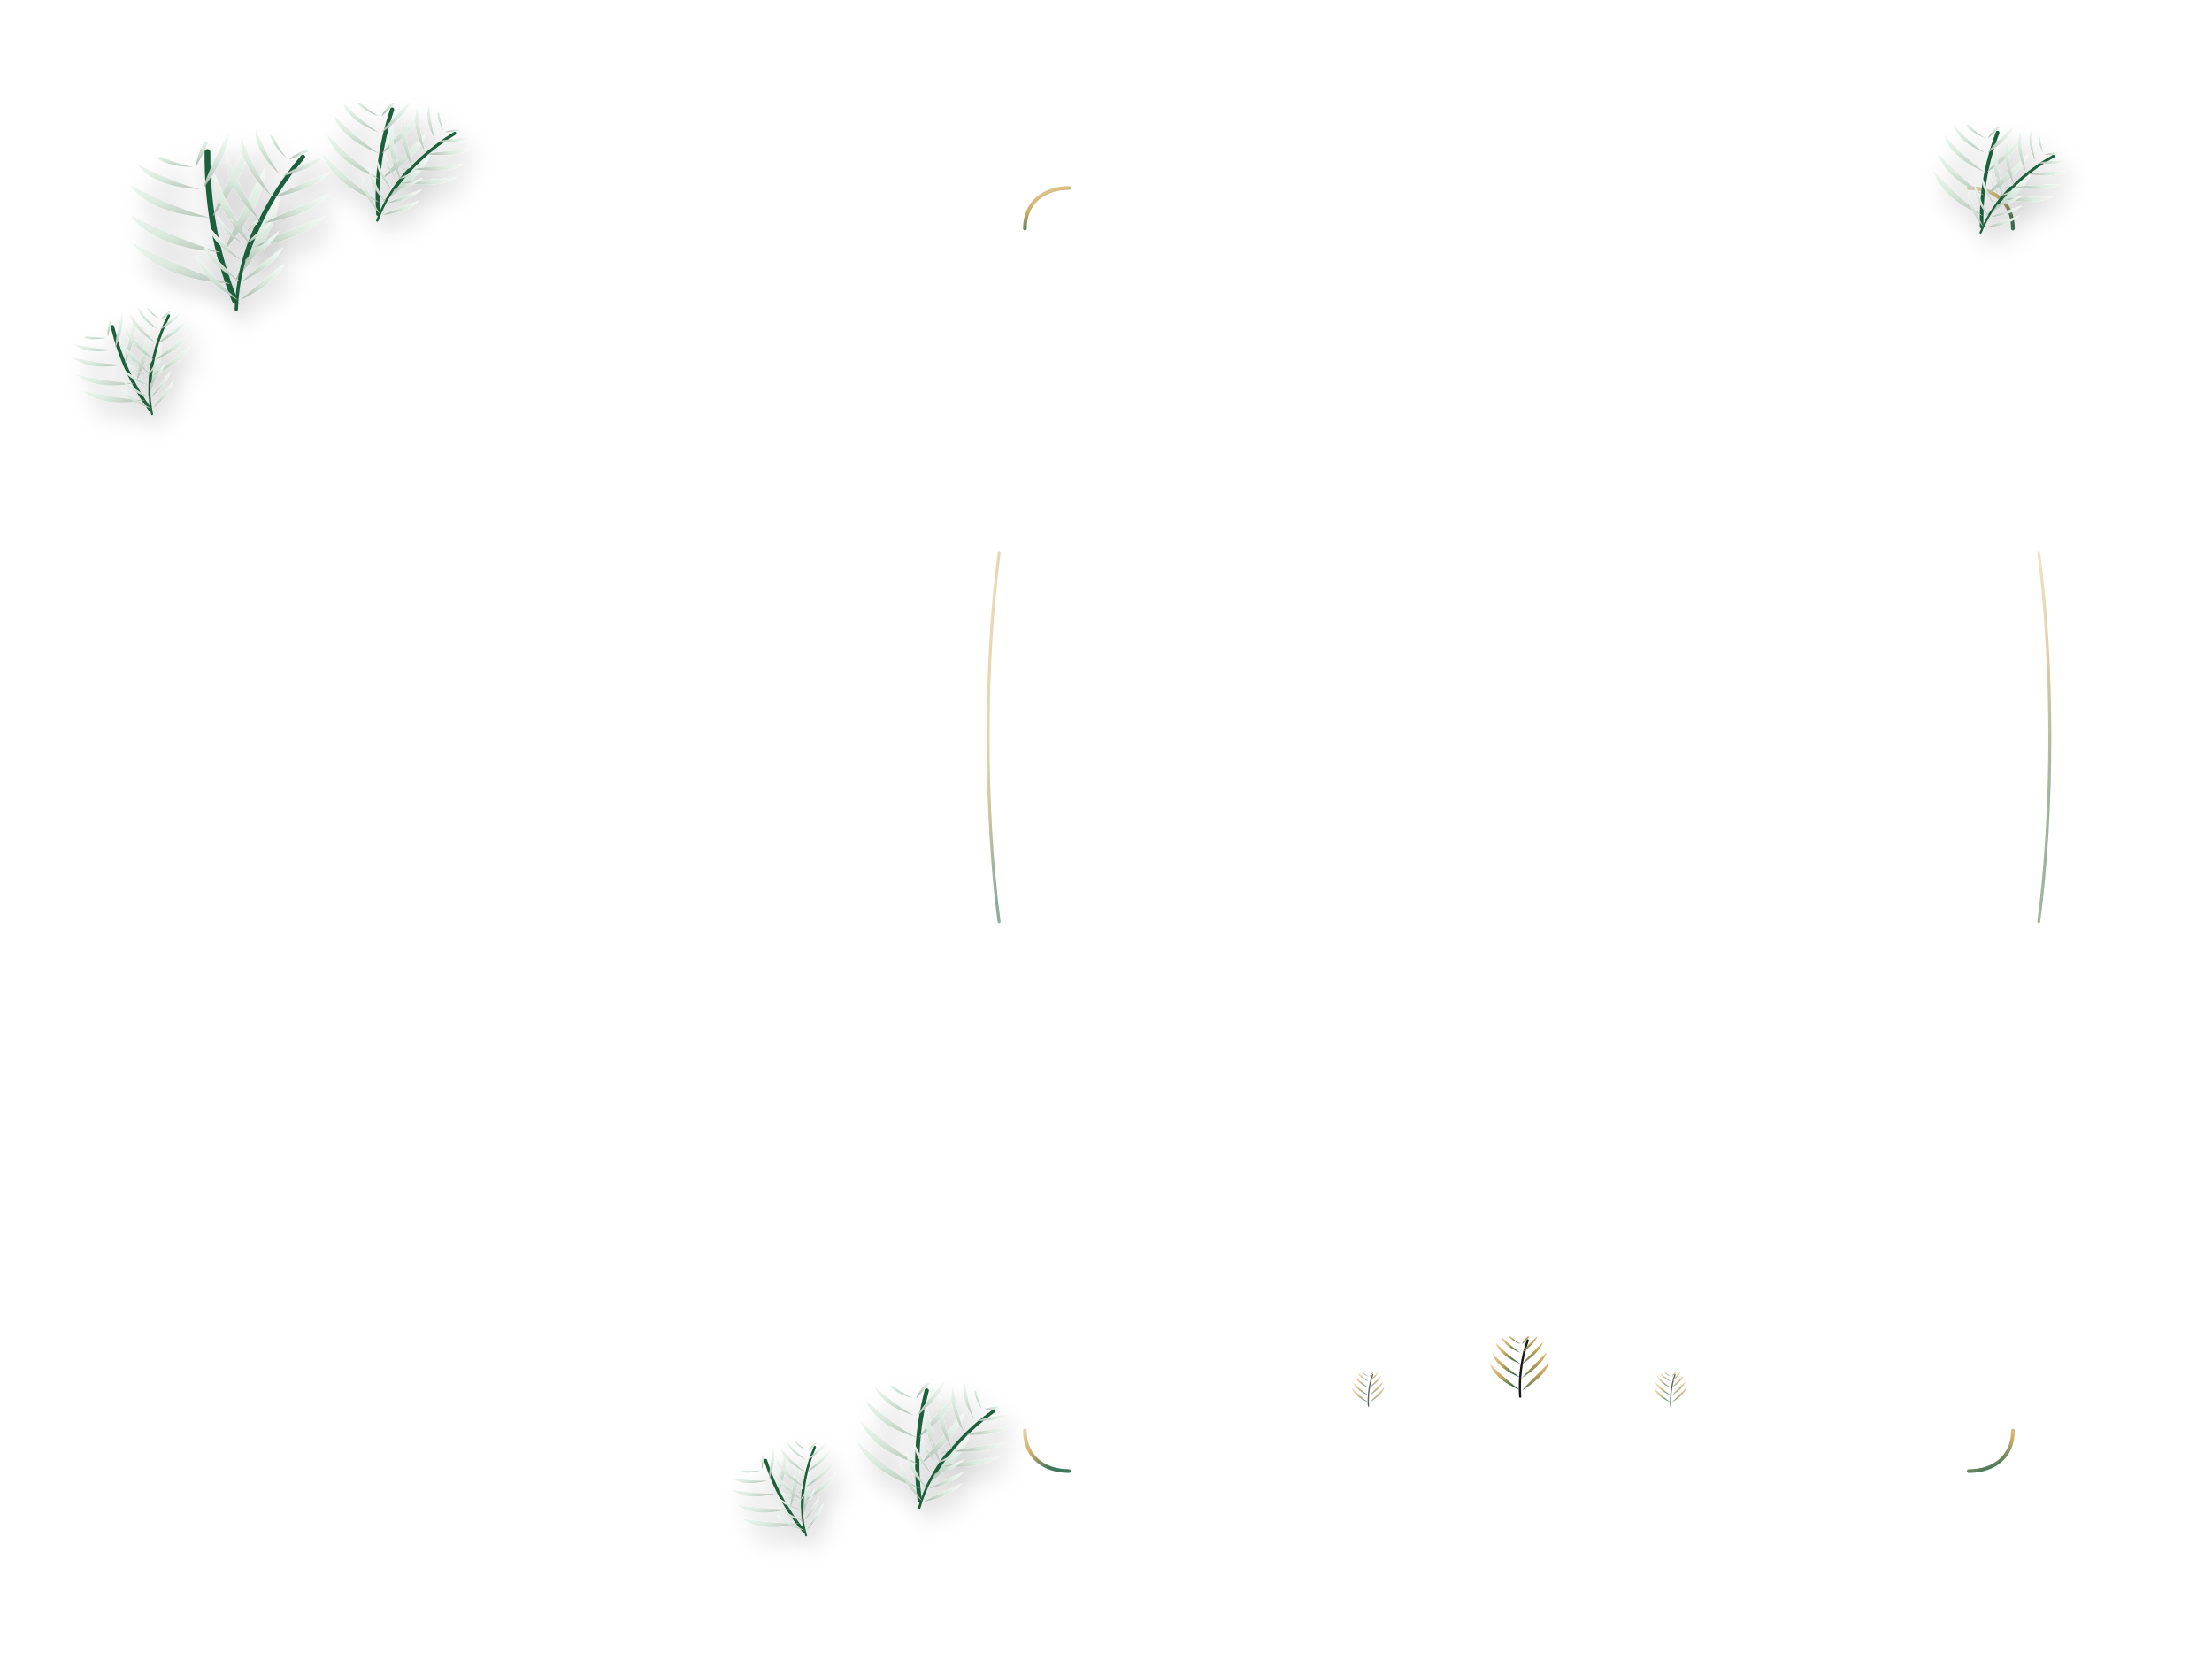
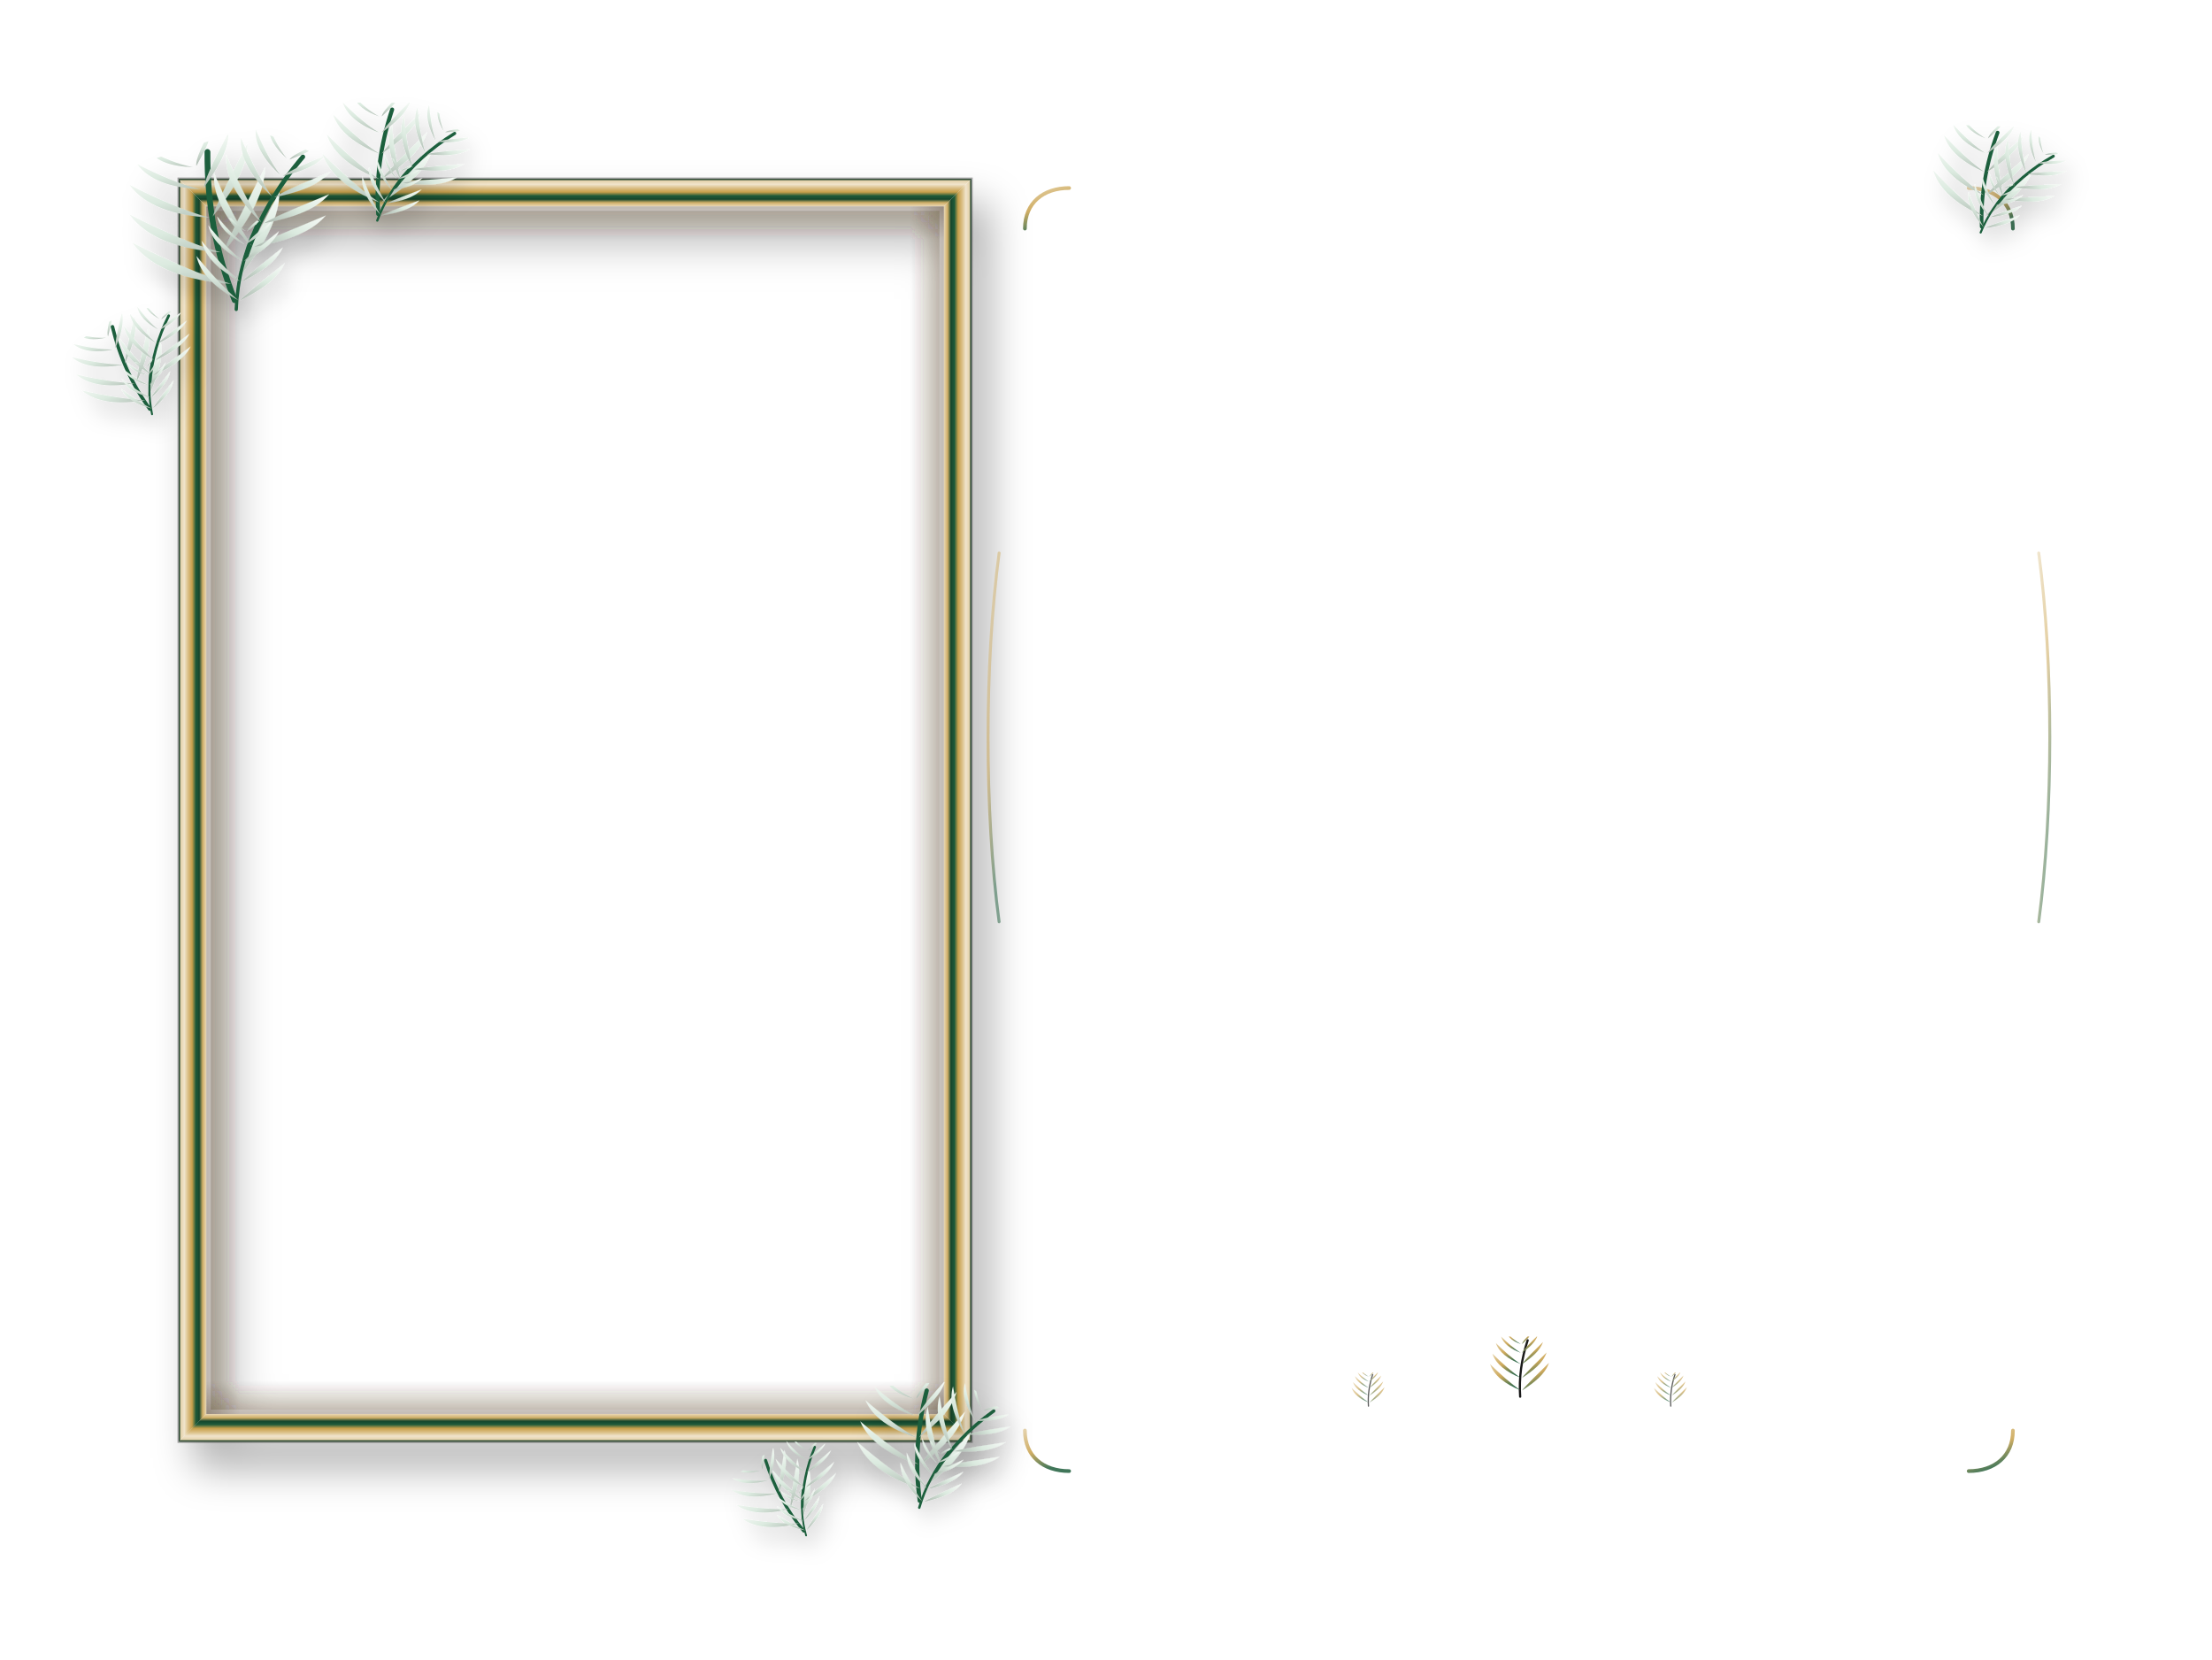
<svg xmlns="http://www.w3.org/2000/svg" viewBox="0 0 1200 900" width="1200" height="900">
  <defs>
+     <linearGradient id="bvT" x1="0" y1="0" x2="0" y2="1">
+       <stop offset="0%" stop-color="#1c5536" />
+       <stop offset="8%" stop-color="#e6d4ae" />
+       <stop offset="20%" stop-color="#f0e4cc" />
+       <stop offset="33%" stop-color="#dbc189" />
+       <stop offset="48%" stop-color="#c8a04a" />
+       <stop offset="62%" stop-color="#1d5939" />
+       <stop offset="74%" stop-color="#17472d" />
+       <stop offset="86%" stop-color="#d0ae65" />
+       <stop offset="100%" stop-color="#e9d9b7" />
+     </linearGradient>
+     <linearGradient id="bvL" x1="0" y1="0" x2="1" y2="0">
+       <stop offset="0%" stop-color="#1c5536" />
+       <stop offset="8%" stop-color="#e6d4ae" />
+       <stop offset="20%" stop-color="#f0e4cc" />
+       <stop offset="33%" stop-color="#dbc189" />
+       <stop offset="48%" stop-color="#c8a04a" />
+       <stop offset="62%" stop-color="#1d5939" />
+       <stop offset="74%" stop-color="#17472d" />
+       <stop offset="86%" stop-color="#d0ae65" />
+       <stop offset="100%" stop-color="#e9d9b7" />
+     </linearGradient>
+     <linearGradient id="bvB" x1="0" y1="1" x2="0" y2="0">
+       <stop offset="0%" stop-color="#1c5536" />
+       <stop offset="8%" stop-color="#e6d4ae" />
+       <stop offset="20%" stop-color="#f0e4cc" />
+       <stop offset="33%" stop-color="#dbc189" />
+       <stop offset="48%" stop-color="#c8a04a" />
+       <stop offset="62%" stop-color="#1d5939" />
+       <stop offset="74%" stop-color="#17472d" />
+       <stop offset="86%" stop-color="#d0ae65" />
+       <stop offset="100%" stop-color="#e9d9b7" />
+     </linearGradient>
+     <linearGradient id="bvR" x1="1" y1="0" x2="0" y2="0">
+       <stop offset="0%" stop-color="#1c5536" />
+       <stop offset="8%" stop-color="#e6d4ae" />
+       <stop offset="20%" stop-color="#f0e4cc" />
+       <stop offset="33%" stop-color="#dbc189" />
+       <stop offset="48%" stop-color="#c8a04a" />
+       <stop offset="62%" stop-color="#1d5939" />
+       <stop offset="74%" stop-color="#17472d" />
+       <stop offset="86%" stop-color="#d0ae65" />
+       <stop offset="100%" stop-color="#e9d9b7" />
+     </linearGradient>
+     <linearGradient id="isT" x1="0" y1="0" x2="0" y2="1">
+       <stop offset="0%" stop-color="#3d2610" stop-opacity="0.3" />
+       <stop offset="100%" stop-color="#3d2610" stop-opacity="0" />
+     </linearGradient>
+     <linearGradient id="isB" x1="0" y1="1" x2="0" y2="0">
+       <stop offset="0%" stop-color="#3d2610" stop-opacity="0.3" />
+       <stop offset="100%" stop-color="#3d2610" stop-opacity="0" />
+     </linearGradient>
+     <linearGradient id="isL" x1="0" y1="0" x2="1" y2="0">
+       <stop offset="0%" stop-color="#3d2610" stop-opacity="0.3" />
+       <stop offset="100%" stop-color="#3d2610" stop-opacity="0" />
+     </linearGradient>
+     <linearGradient id="isR" x1="1" y1="0" x2="0" y2="0">
+       <stop offset="0%" stop-color="#3d2610" stop-opacity="0.3" />
+       <stop offset="100%" stop-color="#3d2610" stop-opacity="0" />
+     </linearGradient>
+     <filter id="castR" x="-16%" y="-12%" width="136%" height="128%">
+       <feDropShadow dx="9" dy="14" stdDeviation="11" flood-color="#000000" flood-opacity="0.34" />
+     </filter>
    <linearGradient id="pt" x1="0" y1="1" x2="0.15" y2="0">
      <stop offset="0%" stop-color="#abb7ae" />
      <stop offset="58%" stop-color="#dbeadf" />
      <stop offset="100%" stop-color="#f1f7f2" />
    </linearGradient>
    <symbol id="mot" viewBox="-50 -50 100 100">
      <path d="M2,46 C0,16 4,-14 14,-44" fill="none" stroke="currentColor" stroke-width="3.5" stroke-linecap="round" />
      <path d="M3,36 C-22,26 -40,12 -46,-6 C-30,10 -12,26 3,36 Z" />
      <path d="M5,36 C24,24 42,10 48,-8 C32,8 14,25 5,36 Z" />
      <path d="M3,16 C-20.24,6.8 -36.8,-6.08 -42.32,-22.64 C-27.6,-7.92 -11.04,6.8 3,16 Z" />
      <path d="M5,16 C22.08,4.96 38.64,-7.92 44.16,-24.48 C29.44,-9.76 12.88,5.88 5,16 Z" />
      <path d="M3,-6 C-17.6,-14 -32,-25.2 -36.8,-39.6 C-24,-26.8 -9.6,-14 3,-6 Z" />
      <path d="M5,-6 C19.2,-15.6 33.6,-26.8 38.4,-41.2 C25.6,-28.4 11.2,-14.8 5,-6 Z" />
      <path d="M3,-24 C-13.64,-30.2 -24.8,-38.88 -28.52,-50.04 C-18.6,-40.12 -7.44,-30.2 3,-24 Z" />
      <path d="M5,-24 C14.88,-31.44 26.04,-40.12 29.76,-51.28 C19.84,-41.36 8.68,-30.82 5,-24 Z" />
      <path d="M3,-38 C-9.24,-42.2 -16.8,-48.08 -19.32,-55.64 C-12.6,-48.92 -5.04,-42.2 3,-38 Z" />
      <path d="M5,-38 C10.08,-43.04 17.64,-48.92 20.16,-56.48 C13.44,-49.76 5.88,-42.62 5,-38 Z" />
    </symbol>
    <symbol id="dec" viewBox="-100 -100 200 200">
      <g fill="url(#pt)" color="#1f5e3c">
        <use href="#mot" x="-50" y="-50" width="100" height="100" transform="translate(-22,10) rotate(-18) scale(1.5)" />
        <use href="#mot" x="-50" y="-50" width="100" height="100" transform="translate(30,-14) rotate(22) scale(1.15)" />
        <use href="#mot" x="-50" y="-50" width="100" height="100" transform="translate(6,44) rotate(6) scale(0.85)" />
      </g>
    </symbol>
    <linearGradient id="pnl" x1="0" y1="0" x2="0.4" y2="1">
      <stop offset="0%" stop-color="#e1cb9b" />
      <stop offset="52%" stop-color="#c8a04a" />
      <stop offset="100%" stop-color="#1f5e3c" />
    </linearGradient>
    <symbol id="pmo" viewBox="-50 -50 100 100">
      <path d="M2,46 C0,16 4,-14 14,-44" fill="none" stroke="currentColor" stroke-width="3.5" stroke-linecap="round" />
      <path d="M3,36 C-22,26 -40,12 -46,-6 C-30,10 -12,26 3,36 Z" />
      <path d="M5,36 C24,24 42,10 48,-8 C32,8 14,25 5,36 Z" />
      <path d="M3,16 C-20.24,6.8 -36.8,-6.08 -42.32,-22.64 C-27.6,-7.92 -11.04,6.8 3,16 Z" />
      <path d="M5,16 C22.08,4.96 38.64,-7.92 44.16,-24.48 C29.44,-9.76 12.88,5.88 5,16 Z" />
      <path d="M3,-6 C-17.6,-14 -32,-25.2 -36.8,-39.6 C-24,-26.8 -9.6,-14 3,-6 Z" />
      <path d="M5,-6 C19.2,-15.6 33.6,-26.8 38.4,-41.2 C25.6,-28.4 11.2,-14.8 5,-6 Z" />
      <path d="M3,-24 C-13.64,-30.2 -24.8,-38.88 -28.52,-50.04 C-18.6,-40.12 -7.44,-30.2 3,-24 Z" />
      <path d="M5,-24 C14.88,-31.44 26.04,-40.12 29.76,-51.28 C19.84,-41.36 8.68,-30.82 5,-24 Z" />
      <path d="M3,-38 C-9.24,-42.2 -16.8,-48.08 -19.32,-55.64 C-12.6,-48.92 -5.04,-42.2 3,-38 Z" />
      <path d="M5,-38 C10.08,-43.04 17.64,-48.92 20.16,-56.48 C13.44,-49.76 5.88,-42.62 5,-38 Z" />
    </symbol>
    <filter id="dr" x="-26%" y="-26%" width="154%" height="154%">
      <feDropShadow dx="4" dy="7" stdDeviation="6" flood-color="#000000" flood-opacity="0.26" />
    </filter>
  </defs>
+   <g transform="translate(112,112)" filter="url(#castR)">
+     <path d="M-15,-15 L415,-15 L400,0 L0,0 Z" fill="url(#bvT)" />
+     <path d="M-15,-15 L0,0 L0,655 L-15,670 Z" fill="url(#bvL)" />
+     <path d="M415,-15 L415,670 L400,655 L400,0 Z" fill="url(#bvR)" />
+     <path d="M415,670 L-15,670 L0,655 L400,655 Z" fill="url(#bvB)" />
+     <rect x="-15" y="-15" width="430" height="685" fill="none" stroke="#00000055" stroke-width="1.4" />
+     <rect x="1.2" y="1.2" width="397.6" height="652.6" fill="none" stroke="#ffffffaa" stroke-width="2.2" />
+     <rect x="0" y="0" width="400" height="18" fill="url(#isT)" />
+     <rect x="0" y="637" width="400" height="18" fill="url(#isB)" />
+     <rect x="0" y="0" width="18" height="655" fill="url(#isL)" />
+     <rect x="382" y="0" width="18" height="655" fill="url(#isR)" />
+   </g>
  <g fill="none" stroke="url(#pnl)" stroke-linecap="round" opacity="0.85">
    <path d="M556,124 C556,110 566,102 580,102" stroke-width="2" />
    <path d="M1092,124 C1092,110 1082,102 1068,102" stroke-width="2" />
    <path d="M556,776 C556,790 566,798 580,798" stroke-width="2" />
    <path d="M1092,776 C1092,790 1082,798 1068,798" stroke-width="2" />
    <path d="M542,300 C534,360 534,440 542,500" stroke-width="1.6" opacity="0.6" />
    <path d="M1106,300 C1114,360 1114,440 1106,500" stroke-width="1.6" opacity="0.6" />
  </g>
  <g fill="url(#pnl)" opacity="0.9">
    <use href="#pmo" x="-50" y="-50" width="100" height="100" transform="translate(824,742) scale(0.34)" />
    <use href="#pmo" x="-50" y="-50" width="100" height="100" transform="translate(742,754) scale(0.19)" opacity="0.7" />
    <use href="#pmo" x="-50" y="-50" width="100" height="100" transform="translate(906,754) scale(0.19)" opacity="0.7" />
  </g>
  <g filter="url(#dr)">
    <use href="#dec" x="-100" y="-100" width="200" height="200" transform="translate(126,118) scale(0.6)" />
    <use href="#dec" x="-100" y="-100" width="200" height="200" transform="translate(214,86) rotate(18) scale(0.42)" />
    <use href="#dec" x="-100" y="-100" width="200" height="200" transform="translate(74,196) rotate(-14) scale(0.36)" />
    <use href="#dec" x="-100" y="-100" width="200" height="200" transform="translate(506,782) rotate(14) scale(0.44)" />
    <use href="#dec" x="-100" y="-100" width="200" height="200" transform="translate(428,808) rotate(-18) scale(0.32)" />
    <use href="#dec" x="-100" y="-100" width="200" height="200" transform="translate(1084,96) rotate(20) scale(0.38)" />
  </g>
</svg>
